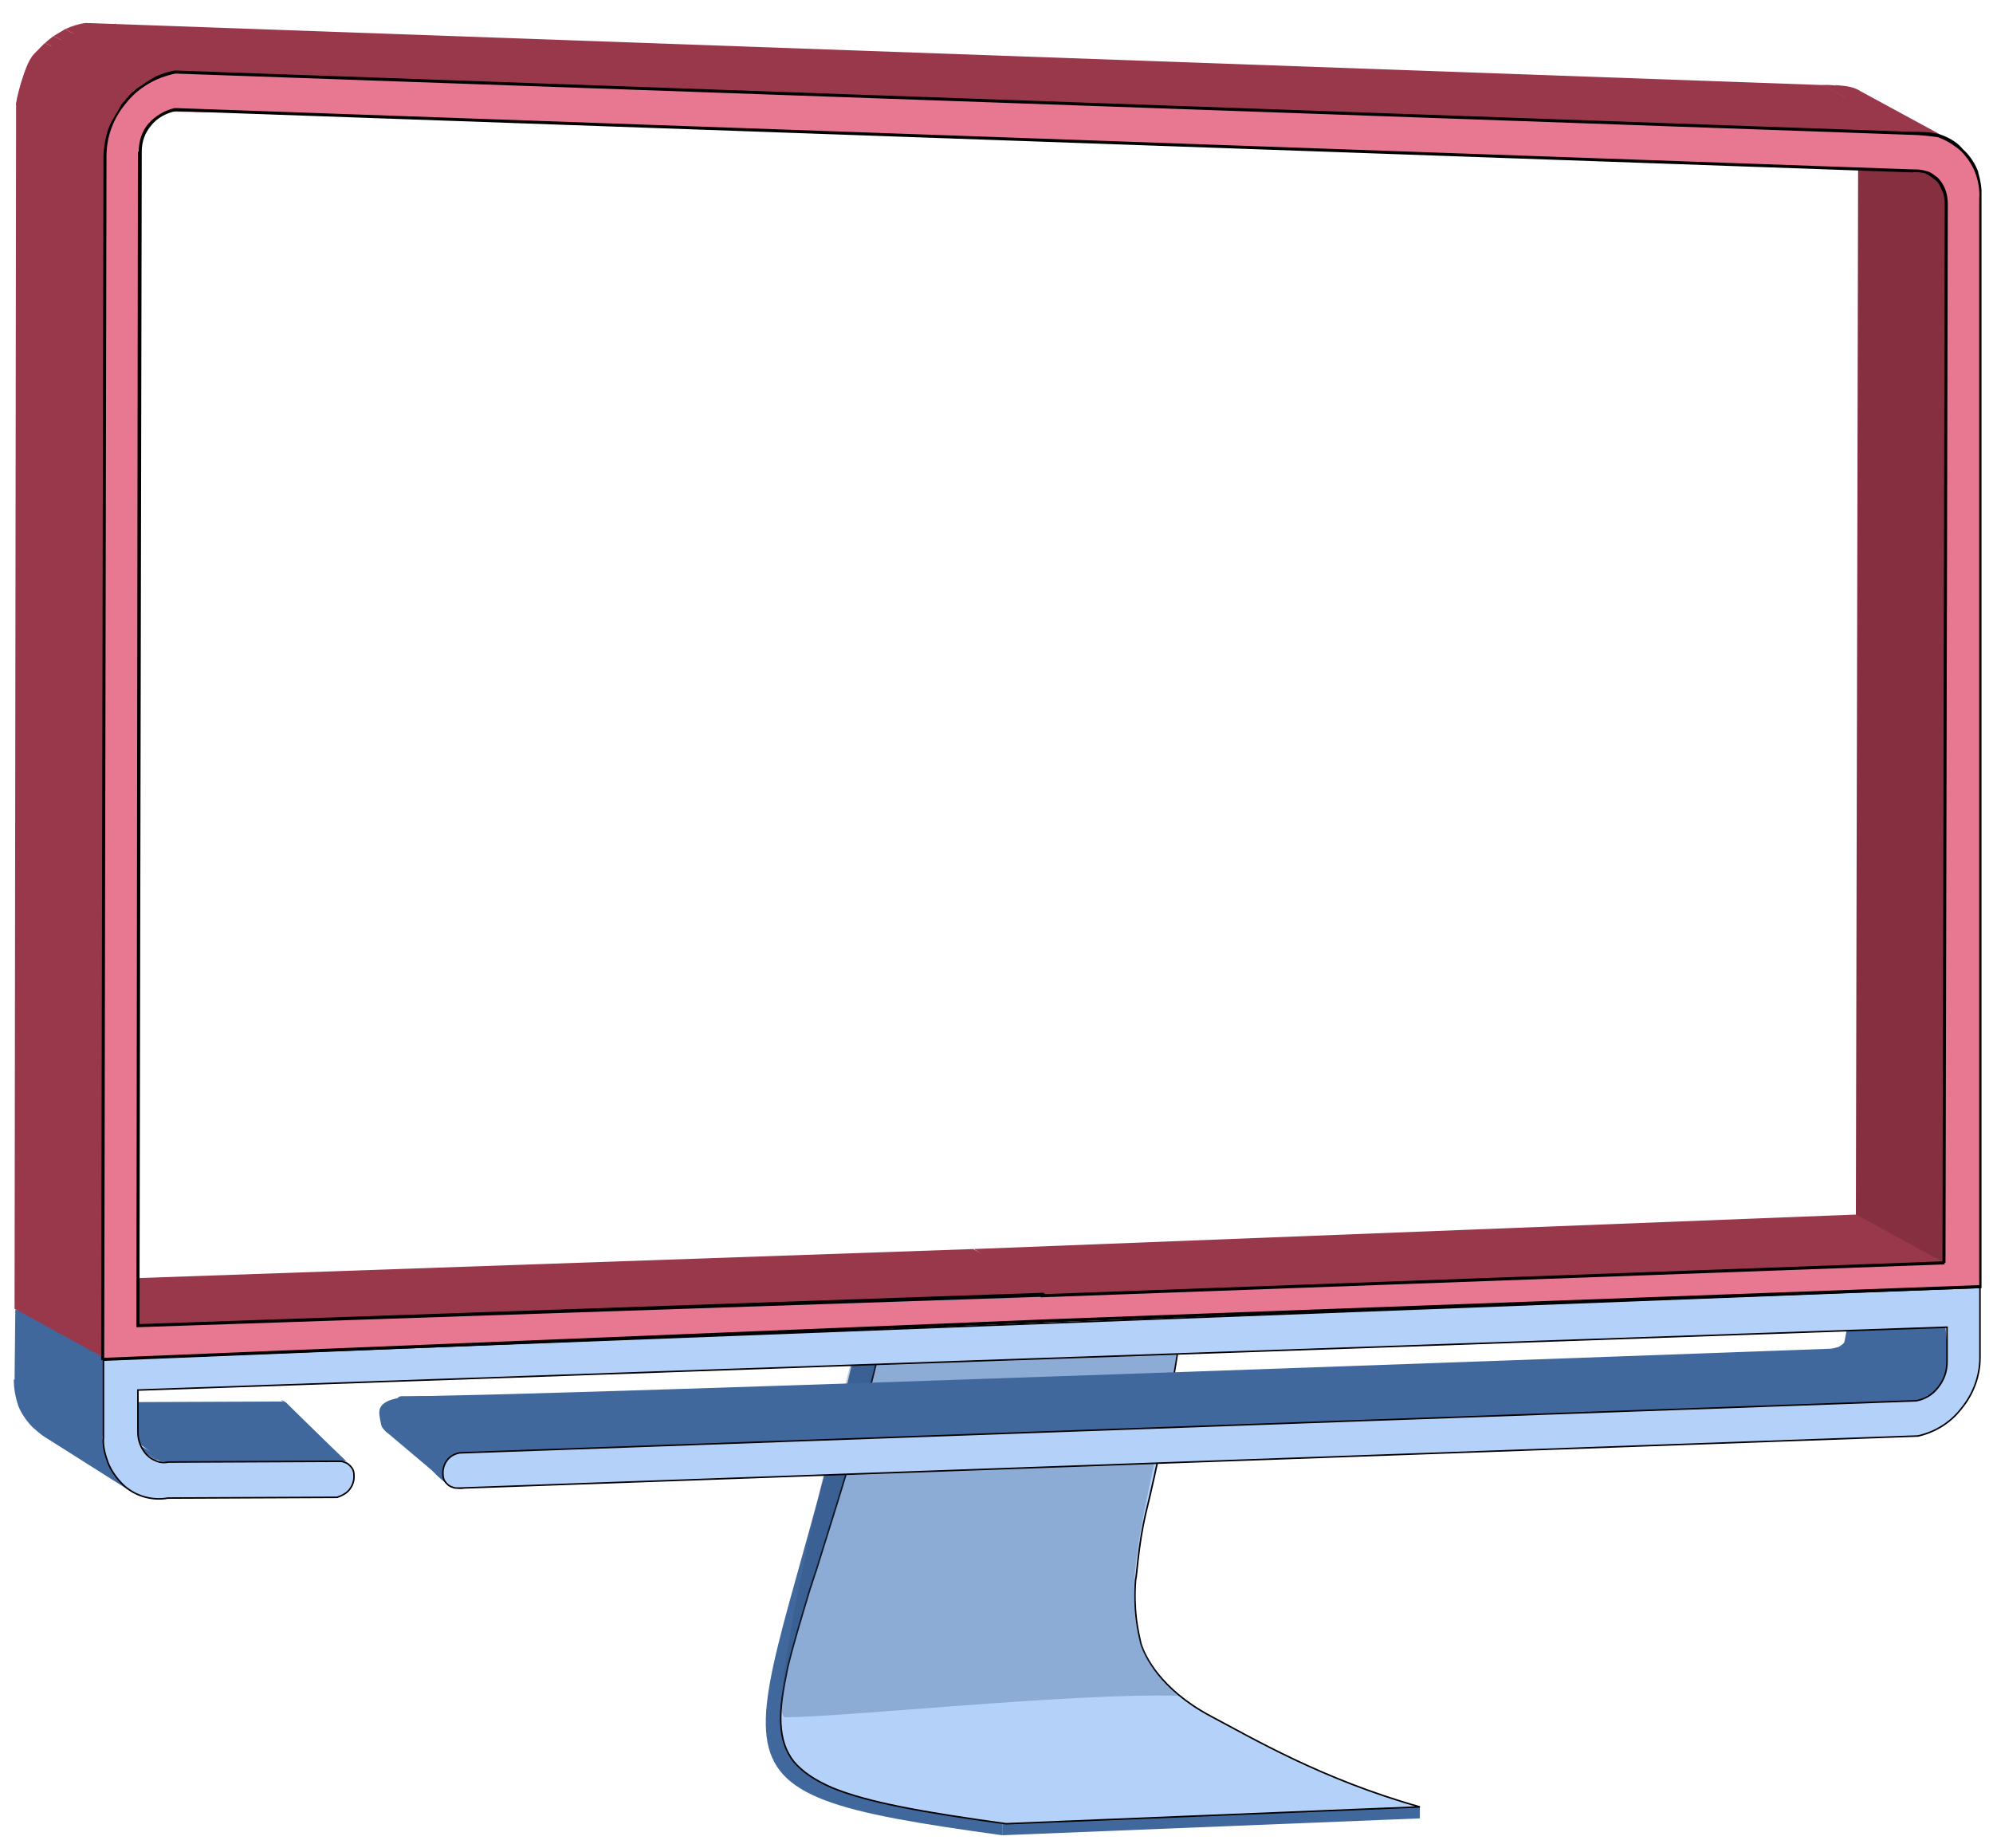
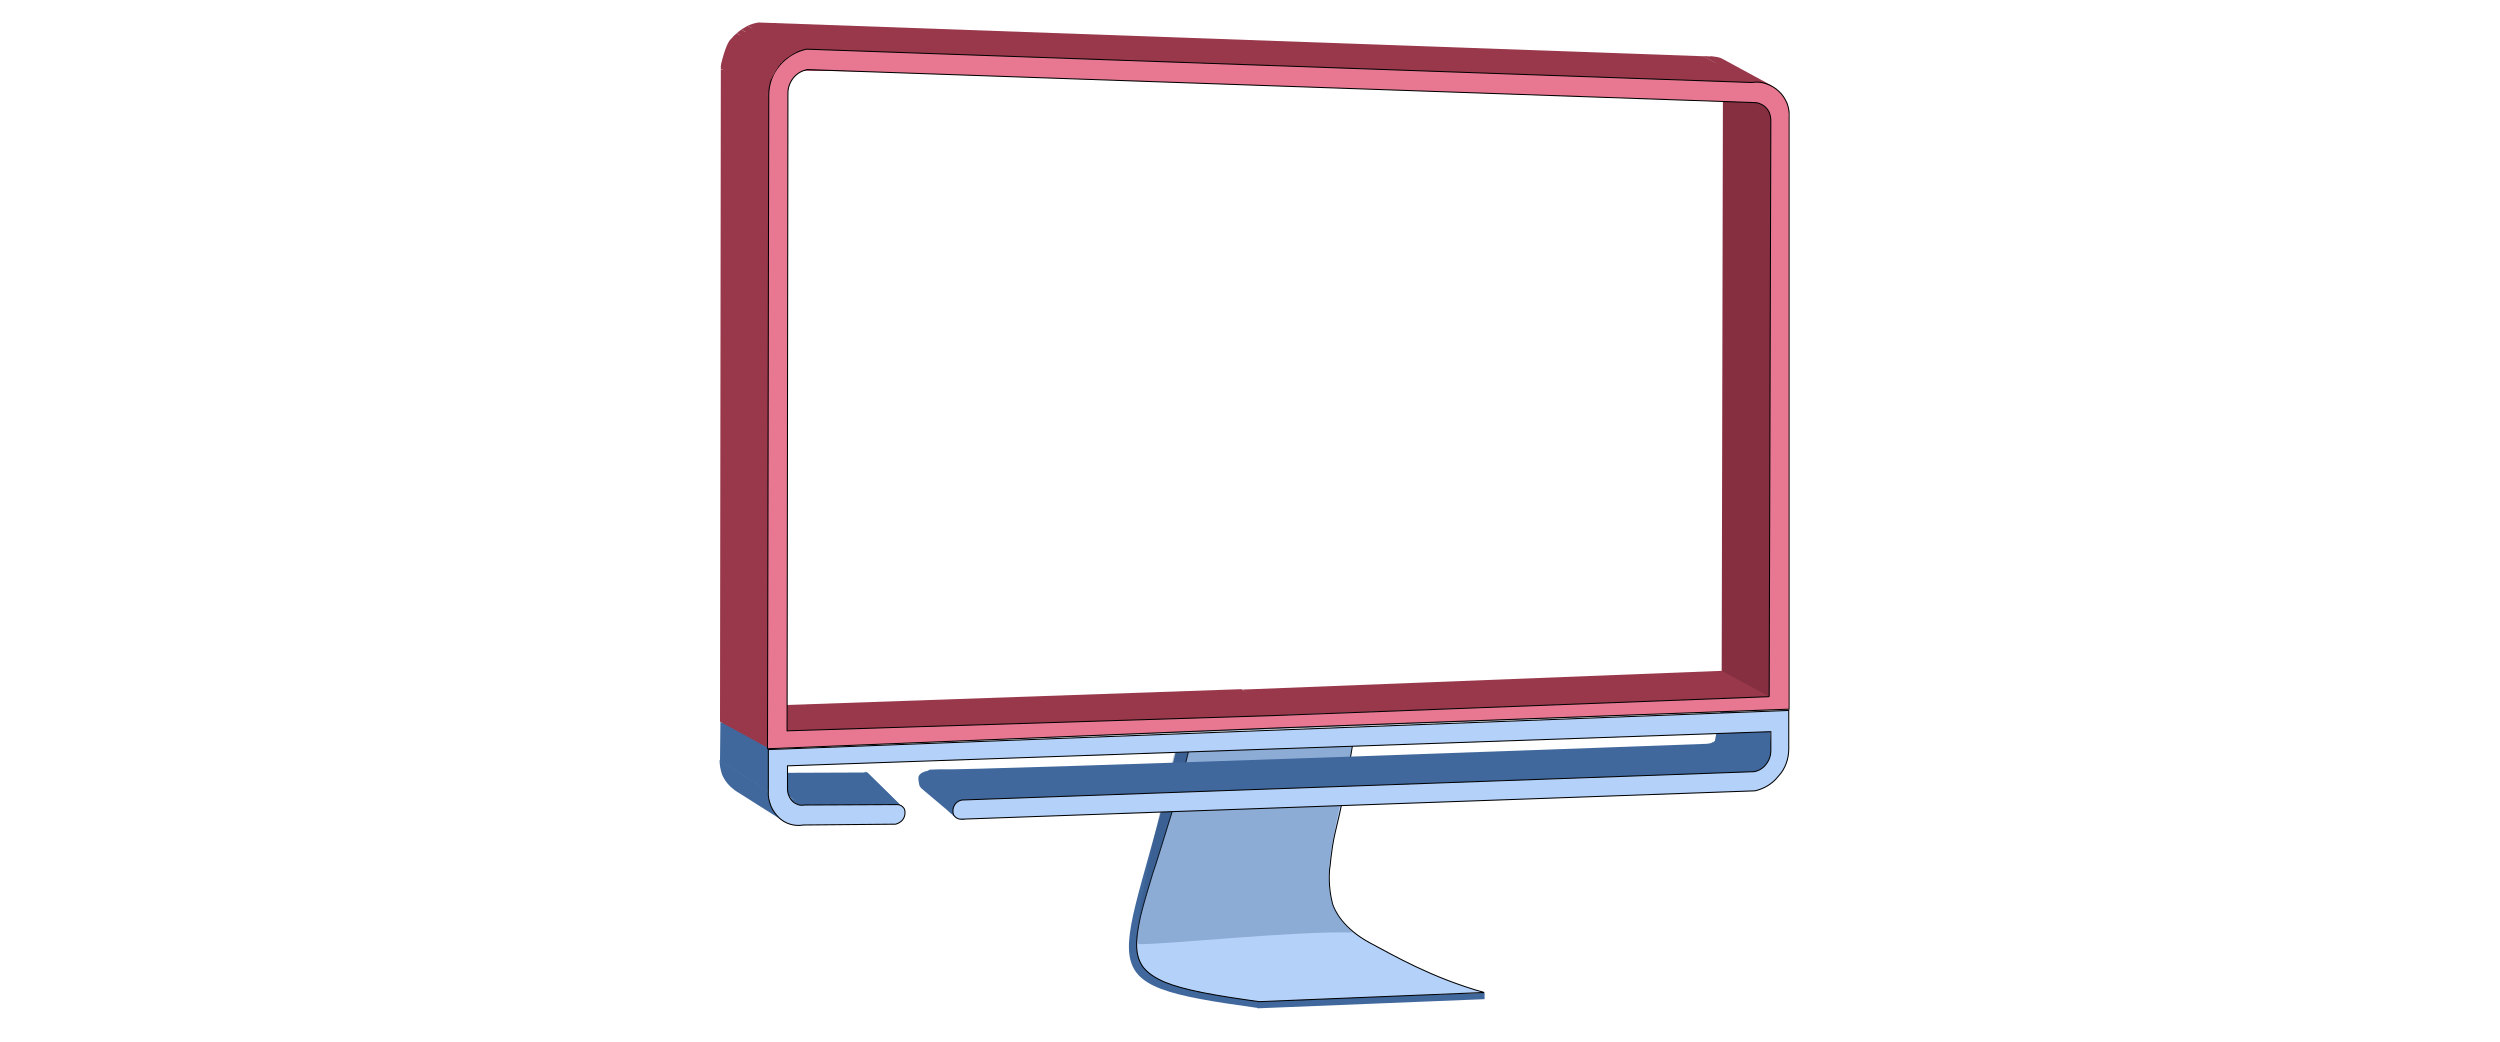
- <svg xmlns="http://www.w3.org/2000/svg" xmlns:xlink="http://www.w3.org/1999/xlink" version="1.1" id="Слой_1" x="0px" y="0px" viewBox="0 0 260.1 241.1" style="enable-background:new 0 0 260.1 241.1;" xml:space="preserve">
+ <svg xmlns="http://www.w3.org/2000/svg" xmlns:xlink="http://www.w3.org/1999/xlink" version="1.1" id="Слой_1" x="0px" y="0px" viewBox="0 0 600 250" style="enable-background:new 0 0 600 250;" xml:space="preserve">
  <style type="text/css">
	.st0{clip-path:url(#SVGID_2_);}
	.st1{clip-path:url(#SVGID_4_);}
	.st2{fill:#40689D;}
- 	.st3{fill:#B4D1FA;stroke:#000000;stroke-width:0.2;}
+ 	.st3{fill:#B4D1FA;stroke:#000000;stroke-width:0.25;}
	.st4{fill:#2F527F;fill-opacity:0.3;}
	.st5{fill:#7F94B1;}
	.st6{fill:#862F40;}
	.st7{fill:#9A384B;}
- 	.st8{fill:#E87891;}
+ 	.st8{fill:#E87891;stroke:#000000;stroke-width:0.25;}
</style>
  <g>
    <g>
-       <g>
-         <defs>
-           <polygon id="SVGID_1_" points="1.8,-28 258.6,11 258.6,249 1.8,250     " />
-         </defs>
-         <clipPath id="SVGID_2_">
-           <use xlink:href="#SVGID_1_" style="overflow:visible;" />
-         </clipPath>
-         <g class="st0">
+       <defs>
+         <polygon id="SVGID_1_" points="172.7,-25.6 429.5,13.4 429.5,251.4 172.7,252.4    " />
+       </defs>
+       <clipPath id="SVGID_2_">
+         <use xlink:href="#SVGID_1_" style="overflow:visible;" />
+       </clipPath>
+       <g class="st0">
+         <g>
          <g>
-             <g>
-               <g>
-                 <defs>
-                   <polygon id="SVGID_3_" points="99.8,175 194.8,173 194.8,241 99.8,243         " />
-                 </defs>
-                 <clipPath id="SVGID_4_">
-                   <use xlink:href="#SVGID_3_" style="overflow:visible;" />
-                 </clipPath>
-                 <g class="st1">
-                   <path class="st2" d="M185.3,235.8v1.5l-54.5,2.2v-2L185.3,235.8z" />
-                   <path class="st2" d="M130.8,238v1.5c-43.5-6-32-7.6-19.5-62l4-0.9C102.7,230.4,88.6,224.3,130.8,238z" />
-                   <path class="st3" d="M106.5,205c2.3-7.5,5.2-16,8.1-28.1l39.5-3c-1.6,10.4-3.1,17.6-4.6,23.7c-1,4.4-1.1,7.9-1.3,8.6          c-0.3,3.9,0.3,6.6,0.7,8.3c0.5,1.6,2.5,5.9,9,9.4c5.5,2.9,14.6,8.3,27.4,11.9l-54,2.2c-10.9-1.5-18.1-2.8-22.7-4.7          c-2.3-1-3.9-2.1-5-3.4c-1.1-1.4-1.6-3-1.7-5s0.3-4.4,0.9-7.3c0.7-2.9,1.7-6.2,2.9-10.2C106,206.6,106.2,205.8,106.5,205z" />
-                   <g>
-                     <path class="st4" d="M102.5,224.1c-2.5,0,4.9-32.6,8.9-47.6l42.5-0.9c-5.2,26.4-10.1,36.7-0.2,45.7           C140.1,220.9,110.1,224.1,102.5,224.1z" />
-                   </g>
-                 </g>
-               </g>
+             <defs>
+               <polygon id="SVGID_3_" points="270.8,177.4 365.8,175.4 365.8,243.4 270.8,245.4       " />
+             </defs>
+             <clipPath id="SVGID_4_">
+               <use xlink:href="#SVGID_3_" style="overflow:visible;" />
+             </clipPath>
+             <g class="st1">
+               <path class="st2" d="M356.3,238.3v1.5l-54.5,2.2v-2L356.3,238.3z M301.8,240.4v1.5c-43.5-6-32-7.6-19.5-62l4-0.9        C273.7,232.9,259.6,226.8,301.8,240.4z" />
+               <path class="st3" d="M277.4,207.4c2.3-7.5,5.2-16,8.1-28.1l39.5-3c-1.6,10.4-3.1,17.6-4.6,23.7c-1,4.4-1.1,7.9-1.3,8.6        c-0.3,3.9,0.3,6.6,0.7,8.3c0.5,1.6,2.5,5.9,9,9.4c5.5,2.9,14.6,8.3,27.4,11.9l-54,2.2c-10.9-1.5-18.1-2.8-22.7-4.7        c-2.3-1-3.9-2.1-5-3.4c-1.1-1.4-1.6-3-1.7-5s0.3-4.4,0.9-7.3c0.7-2.9,1.7-6.2,2.9-10.2C276.9,209,277.1,208.2,277.4,207.4z" />
+               <path class="st4" d="M273.4,226.6c-2.5,0,4.9-32.6,8.9-47.6l42.5-0.9c-5.2,26.4-10.1,36.7-0.2,45.7        C311,223.4,281,226.6,273.4,226.6z" />
            </g>
          </g>
-           <path class="st2" d="M246.5,184.3l-9.7-7.8c2.2-0.4,6.9-1.7,7.2-1.9l7.2,7.7C250.8,182.4,246.9,184.2,246.5,184.3z" />
-           <path class="st2" d="M251.2,182.3l-11.6-6.3c0.2-0.1,0.4-0.2,0.6-0.4l11.6,6.3L251.2,182.3z" />
-           <path class="st2" d="M251.8,181.9l-11.6-6.3c0.2-0.1,0.3-0.2,0.5-0.4l11.6,6.3C252.1,181.7,251.9,181.8,251.8,181.9z" />
-           <path class="st2" d="M252.3,181.5l-11.6-6.3l0.4-0.4l11.6,6.3L252.3,181.5z" />
-           <path class="st2" d="M252.7,181.1l-11.6-6.3c0-0.1,0-0.1,0-0.2c0.1-0.1,0.1-0.2,0.2-0.3l11.6,6.3l-0.2,0.3      C252.7,181,252.7,181,252.7,181.1z" />
-           <path class="st2" d="M252.6,181.6l-11.2-7.3c0.1-0.2,0.2-0.4,0.3-0.5l12.1,5.7c-0.1,0.2-0.7,2-0.8,2.1" />
-           <path class="st2" d="M253.3,180.1l-11.5-6.3c0-0.2,0.2-0.5,0.3-0.7l11.6,6.3c-0.1,0.2-0.2,0.5-0.3,0.7" />
-           <path class="st2" d="M253.6,179.4l-11.6-6.3c0.2-0.6,0.3-1.2,0.3-1.8l11.6,6.3C254,178.2,253.9,178.9,253.6,179.4z" />
-           <path class="st2" d="M254.9,183.8l-14.5-7.1l1.9-9.8l11.6,6.3L254.9,183.8z" />
-           <path class="st2" d="M60.5,192.6c0,0-11.4-10.4-8-10.4c12.6,0.2,186.6-6.2,186.6-6.2l15.2,7.6L60.5,192.6z" />
-           <path class="st2" d="M58.4,193.6l-7.7-6.5c-0.3-0.2-0.6-0.5-0.8-0.8s-0.2-0.7-0.3-1.1c-0.1-1-1.3-3.5,8.2-2.9l-0.3,8.7      c-0.1,0.3-0.2,0.6-0.2,1s0.2,0.7,0.4,1.1c0.2,0.3,1.1,0.6,1.4,0.7" />
-           <path class="st2" d="M57.3,192.3l-6.5-6.4c0-0.1,0.2-1.1,2-1.4l7.5,4.6c-0.1,0.1-2.6,1.9-2.7,2" />
-           <path class="st2" d="M58,190.8l-7.2-5.9l0.2-0.3l7.2,5.9L58,190.8z" />
-           <path class="st2" d="M58.2,190.4l-7.3-5.8v0.1l7.5,5.3L58.2,190.4z" />
-           <path class="st2" d="M58.4,190.2l-7.3-5.4l0.2-0.2l7.3,5.4L58.4,190.2z" />
-           <path class="st2" d="M58.6,190l-7.7-3.9l1-1.3l7,4.9L58.6,190" />
-           <path class="st2" d="M58.9,189.8l-6.9-5l0.4-0.2l6.9,5L58.9,189.8z" />
-           <path class="st2" d="M59.6,194.2c-4.7-1.6-6.8-9.4-6.8-9.4c0.2-0.1,0.4-0.2,0.7-0.2l6.4,4.7C61.1,192.5,61.5,194.9,59.6,194.2z" />
-           <path class="st2" d="M43.8,191l-7.3-8c0.3-0.1,0.5-0.1,0.8,0l7.8,7.7C44.8,190.6,44.1,190.9,43.8,191z" />
-           <path class="st2" d="M44.9,190.6l-8.2-7.9c0.1,0,0.2,0.1,0.4,0.2l8.2,7.9C45.1,190.7,45,190.6,44.9,190.6z" />
-           <path class="st2" d="M45.2,190.8l-8.1-7.9L45.2,190.8" />
-           <path class="st2" d="M22.7,191.6L10.5,183l26.3-0.1l7.6,8.2L22.7,191.6z" />
-           <path class="st2" d="M20,190.3L8.3,183h0.1L20,190.3" />
-           <path class="st2" d="M20.1,190.4L8.4,183c0.2,0.1,0.4,0.2,0.6,0.2l11.6,7.3C20.5,190.6,20.3,190.5,20.1,190.4z" />
-           <path class="st2" d="M20.7,190.6l-11.6-7.3c0.4,0.1,0.9,1.1,1.3,1l11.6,6.4C21.5,190.8,21.1,190.8,20.7,190.6" />
-           <path class="st2" d="M17.5,194.9l-11.7-7.4c-0.5-0.3-1-0.8-1.5-1.2c-0.8-0.8-1.5-1.8-1.9-2.8c-0.4-1.2-0.6-2.3-0.6-3.5l11.6,7.3      c0,1.2,0.2,2.3,0.6,3.4c0.4,1.1,1.1,2,1.9,2.9c0.5,0.4,1,0.8,1.5,1.1" />
-           <path class="st2" d="M13.5,187.5l-11.6-7.3l0.1-9.3l12.6,3.2L13.5,187.5z" />
-           <path class="st5" d="M13.6,177.2L3.8,171l244.9-9.5l9.8,6.3L13.6,177.2z" />
-           <path class="st3" d="M255.9,183.9L255.9,183.9c-1.4,1.8-3.4,3-5.6,3.5l0,0l-190.4,6.8l0,0c-0.3,0-0.6,0-0.8-0.1      c-0.3-0.1-0.5-0.2-0.7-0.4s-0.4-0.4-0.5-0.7s-0.1-0.6-0.1-0.8l0,0l0,0c0-0.6,0.2-1.2,0.6-1.7c0.4-0.5,1-0.8,1.6-0.9l0,0      l190.1-6.8l0,0c1.1-0.2,2.1-0.8,2.8-1.7c0.8-1,1.2-2.1,1.2-3.4l0,0v-4.4v-0.1H254l-235.9,8.2H18v0.1v5.4c0,0.6,0.1,1.1,0.3,1.6      c0.2,0.5,0.5,1,0.9,1.4l0,0c0.4,0.4,0.8,0.6,1.3,0.8s1,0.2,1.5,0.1l0,0l22.1-0.1l0,0c0.3,0,0.6,0,0.8,0.1      c0.3,0.1,0.5,0.2,0.7,0.4s0.4,0.4,0.5,0.7s0.1,0.5,0.1,0.8l0,0l0,0c0,0.6-0.2,1.2-0.6,1.7c-0.4,0.5-1,0.8-1.6,1l-22.1,0.1l0,0      c-1.1,0.2-2.2,0.1-3.2-0.2s-2-0.9-2.7-1.6c-0.8-0.8-1.5-1.8-1.9-2.8c-0.4-1.1-0.7-2.2-0.6-3.3l0,0l0,0v-10.2l244.9-9.4v9.2l0,0      C258.4,179.6,257.5,182,255.9,183.9z" />
-           <path class="st6" d="M253.8,166.4l-11.6-6.1l0.3-140.1l11.6,5.3L253.8,166.4z" />
-           <path class="st6" d="M254,26.6l-11.6-6.3c0-0.8-0.2-1.5-0.5-2.2c-0.4-0.7-0.9-1.2-1.6-1.6l11.7,6.3c0.7,0.4,1.2,0.9,1.6,1.6      S254.2,25.8,254,26.6" />
-           <path class="st7" d="M249.5,17.4l-11.7-6.3c1.2-0.1,2.6,0.2,3.2,0.2l11.6,6.3C251.6,17.3,250.5,17.3,249.5,17.4z" />
-           <path class="st7" d="M246.5,19.5l-7-8.4c0.5,0.1,2.1,0,3.3,0.8l11.6,6.3C254,18,247,19.7,246.5,19.5z" />
-           <path class="st7" d="M254.1,18.1l-11.6-6.3l0.3,0.2l11.6,6.3L254.1,18.1z" />
-           <path class="st7" d="M136.2,169.1l-9.1-6.1l115.1-4.5l11.6,6.3L136.2,169.1z" />
-           <path class="st7" d="M18,173l-11.8-5.8L127,163l10.3,5.7L18,173z" />
-           <path class="st7" d="M16.3,14.5L11.2,3l226.7,8.1l11.6,6.3L16.3,14.5z" />
-           <path class="st7" d="M13.6,177.2l-11.7-6.4L2.1,14.1c5.1,1.4,7.5,2.9,11.6,6.3L13.6,177.2z" />
-           <path class="st7" d="M13.7,20.5L2.1,14.1c0-1.3,1.8-10.1,13-11l5.1,7C19.7,11.4,13.7,19.2,13.7,20.5z" />
-           <path class="st8" d="M249.5,17.4c1.2-0.2,2.4-0.1,3.5,0.3s2.2,1,3,1.8c0.9,0.8,1.5,1.8,2,2.9c0.4,1.1,0.6,2.3,0.5,3.5v141.9      l-122.7,4.5l-122.5,5l0.3-156.9c0-2.6,0.9-5.1,2.6-7.1s4-3.4,6.5-3.9L249.5,17.4z M253.7,164.8L254,26.6c0-0.6-0.1-1.2-0.3-1.8      s-0.6-1.1-1-1.5s-1-0.7-1.5-0.9c-0.6-0.2-1.2-0.2-1.8-0.2L22.8,14.3c-1.3,0.3-2.4,0.9-3.3,2c-0.8,1-1.3,2.3-1.3,3.6L18,173      l117.8-3.7L253.7,164.8" />
-           <path d="M249.5,17.4v-0.2l0,0V17.4z M258.5,26h-0.2l0,0l0,0H258.5z M258.5,167.9v0.2h0.2v-0.2H258.5z M135.9,172.4v0.2l0,0      V172.4z M13.4,177.3h-0.2v0.2h0.2V177.3z M13.7,20.4h-0.2l0,0H13.7z M22.8,9.4V9.2l0,0V9.4z M254,26.6h-0.2l0,0H254z       M249.5,22.3v-0.2l0,0V22.3z M22.8,14.3v-0.2l0,0V14.3z M18.2,19.8H18l0,0H18.2z M18,173h-0.2v0.2H18V173z M135.9,167.4v-0.2      V167.4z M249.5,17.6c1,0,2.7,0.2,3.4,0.3l0.1-0.4c-1-0.3-2.5-0.3-3.6-0.3L249.5,17.6z M252.9,17.9c1.1,0.4,2.1,1,3,1.8l0.3-0.2      c-0.8-1-2.1-1.7-3.2-2L252.9,17.9z M255.9,19.7c0.8,0.8,1.5,1.8,1.9,2.9l0.4-0.1c-0.4-1.1-1.1-2.2-2-3L255.9,19.7z M257.8,22.6      c0.4,1.1,0.6,2.3,0.5,3.4l0.3,0c0.1-1.1-0.1-2.5-0.5-3.7L257.8,22.6z M258.3,26v141.9h0.4V26H258.3z M258.5,167.7l-122.7,4.5      l0.1,0.4l122.7-4.5L258.5,167.7z M135.9,172.2l-122.5,5l0.1,0.4l122.5-5L135.9,172.2z M13.6,177.3l0.3-156.9h-0.4l-0.3,156.9      H13.6z M13.9,20.4c0-2.6,0.9-5,2.6-7l-0.3-0.3c-1.7,2-2.6,4.6-2.7,7.3H13.9z M16.5,13.4c1.6-2,3.9-3.3,6.4-3.8l-0.1-0.4      c-2.6,0.5-5,1.9-6.6,4L16.5,13.4z M22.9,9.6l226.6,8l-0.1-0.4l-226.6-8L22.9,9.6z M253.9,164.8l0.3-138.2h-0.4l-0.3,138.2H253.9      z M254.2,26.6c0-0.6-0.1-1.3-0.3-1.8l-0.4,0.1c0.2,0.5,0.3,1.1,0.3,1.7C253.8,26.6,254.2,26.6,254.2,26.6z M253.9,24.8      c-0.2-0.6-0.6-1.2-1-1.6l-0.2,0.4c0.4,0.4,0.6,0.9,0.8,1.4L253.9,24.8z M252.9,23.2c-0.5-0.4-1-0.8-1.6-0.9l-0.1,0.3      c0.5,0.2,1,0.6,1.5,1L252.9,23.2z M251.3,22.3c-0.6-0.2-1.2-0.2-1.9-0.2l0.1,0.4c0.6-0.1,1.1,0,1.7,0.1L251.3,22.3z M249.4,22.1      l-226.6-8l0.1,0.4l226.7,8L249.4,22.1z M22.8,14.1c-1.3,0.3-2.5,1-3.4,2l0.3,0.3c0.8-1,1.9-1.6,3.2-1.9L22.8,14.1z M19.4,16.1      c-0.9,1-1.3,2.4-1.3,3.7h0.4c0-1.3,0.4-2.5,1.3-3.5L19.4,16.1z M18,19.8L17.8,173h0.4l0.3-153.2L18,19.8z M18,173.2l118.7-4      l-0.5-0.5L18,172.8V173.2z M135.8,169.3l118-4.3l-0.1-0.4l-118,4.3L135.8,169.3z" />
-           <path class="st7" d="M14.2,16.6L2.1,14.1c0.2-0.5,1-4.2,1.3-4.7L15,15.1C14.7,15.6,14.4,16.1,14.2,16.6z" />
-           <path class="st7" d="M14.7,15.6L2.1,13.8c-0.2-0.3,1.3-5.9,2.2-6.5l11.5,6.4C15.6,14.2,14.9,15.2,14.7,15.6z" />
-           <path class="st7" d="M15.7,13.9L4.1,7.5c0.2-0.4,1-1.1,1.3-1.4l11.1,6.7C16.2,13.4,15.9,13.4,15.7,13.9z" />
-           <path class="st7" d="M16.6,12.8L5,6.5c0.3-0.3,0.6-0.7,0.9-0.9l11.6,6.3C17.1,12.1,16.8,12.5,16.6,12.8" />
-           <path class="st7" d="M17.5,11.9L5.9,5.6C6.2,5.3,6.6,5,7,4.7L18.7,11C18.3,11.3,17.8,11.5,17.5,11.9" />
-           <path class="st7" d="M18.7,11L7,4.7c0.5-0.3,1-0.6,1.5-0.9l11.6,6.3C19.6,10.4,19.1,10.7,18.7,11z" />
-           <path class="st7" d="M19.8,10L8.5,3.8c0.9-0.4,1.8-0.7,2.7-0.8l11.2,6.2c-0.9,0.1-1.5,0.3-2.5,1" />
        </g>
+         <path class="st2" d="M417.4,186.8l-9.7-7.8c2.2-0.4,6.9-1.7,7.2-1.9l7.2,7.7C421.8,184.9,417.8,186.6,417.4,186.8z" />
+         <path class="st2" d="M422.1,184.8l-11.6-6.3c0.2-0.1,0.4-0.2,0.6-0.4l11.6,6.3L422.1,184.8z M422.8,184.4l-11.6-6.3     c0.2-0.1,0.3-0.2,0.5-0.4l11.6,6.3C423,184.2,422.9,184.3,422.8,184.4z M423.3,184l-11.6-6.3l0.4-0.4l11.6,6.3L423.3,184z" />
+         <path class="st2" d="M423.6,183.6l-11.6-6.3v-0.2c0.1-0.1,0.1-0.2,0.2-0.3l11.6,6.3l-0.2,0.3L423.6,183.6L423.6,183.6z" />
+         <path class="st2" d="M423.5,184.1l-11.2-7.3c0.1-0.2,0.2-0.4,0.3-0.5l12.1,5.7c-0.1,0.2-0.7,2-0.8,2.1" />
+         <path class="st2" d="M424.3,182.6l-11.5-6.3c0-0.2,0.2-0.5,0.3-0.7l11.6,6.3c-0.1,0.2-0.2,0.5-0.3,0.7" />
+         <path class="st2" d="M424.5,181.8l-11.6-6.3c0.2-0.6,0.3-1.2,0.3-1.8l11.6,6.3C425,180.6,424.9,181.3,424.5,181.8z" />
+         <path class="st2" d="M425.8,186.3l-14.5-7.1l1.9-9.8l11.6,6.3L425.8,186.3z" />
+         <path class="st2" d="M231.4,195.1c0,0-11.4-10.4-8-10.4c12.6,0.2,186.6-6.2,186.6-6.2l15.2,7.6L231.4,195.1L231.4,195.1z" />
+         <path class="st2" d="M229.3,196.1l-7.7-6.5c-0.3-0.2-0.6-0.5-0.8-0.8s-0.2-0.7-0.3-1.1c-0.1-1-1.3-3.5,8.2-2.9l-0.3,8.7     c-0.1,0.3-0.2,0.6-0.2,1s0.2,0.7,0.4,1.1c0.2,0.3,1.1,0.6,1.4,0.7" />
+         <path class="st2" d="M228.2,194.8l-6.5-6.4c0-0.1,0.2-1.1,2-1.4l7.5,4.6c-0.1,0.1-2.6,1.9-2.7,2" />
+         <path class="st2" d="M228.9,193.3l-7.2-5.9l0.2-0.3l7.2,5.9L228.9,193.3z" />
+         <path class="st2" d="M229.1,192.8l-7.3-5.8v0.1l7.5,5.3L229.1,192.8z" />
+         <path class="st2" d="M229.3,192.6l-7.3-5.4l0.2-0.2l7.3,5.4L229.3,192.6z" />
+         <path class="st2" d="M229.5,192.4l-7.7-3.9l1-1.3l7,4.9L229.5,192.4" />
+         <path class="st2" d="M229.8,192.3l-6.9-5l0.4-0.2l6.9,5L229.8,192.3z" />
+         <path class="st2" d="M230.5,196.6c-4.7-1.6-6.8-9.4-6.8-9.4c0.2-0.1,0.4-0.2,0.7-0.2l6.4,4.7     C232.1,194.9,232.4,197.4,230.5,196.6z M214.7,193.4l-7.3-8c0.3-0.1,0.5-0.1,0.8,0l7.8,7.7C215.7,193,215,193.3,214.7,193.4z" />
+         <path class="st2" d="M215.8,193.1l-8.2-7.9c0.1,0,0.2,0.1,0.4,0.2l8.2,7.9C216,193.1,216,193.1,215.8,193.1z M216.1,193.3     l-8.1-7.9L216.1,193.3 M193.6,194.1l-12.2-8.6l26.3-0.1l7.6,8.2L193.6,194.1L193.6,194.1z M190.9,192.8l-11.7-7.3h0.1     L190.9,192.8" />
+         <path class="st2" d="M191,192.8l-11.7-7.4c0.2,0.1,0.4,0.2,0.6,0.2l11.6,7.3C191.4,193.1,191.2,192.9,191,192.8z" />
+         <path class="st2" d="M191.6,193.1l-11.6-7.3c0.4,0.1,0.9,1.1,1.3,1l11.6,6.4C192.4,193.3,192,193.3,191.6,193.1 M188.4,197.3     l-11.7-7.4c-0.5-0.3-1-0.8-1.5-1.2c-0.8-0.8-1.5-1.8-1.9-2.8c-0.4-1.2-0.6-2.3-0.6-3.5l11.6,7.3c0,1.2,0.2,2.3,0.6,3.4     c0.4,1.1,1.1,2,1.9,2.9c0.5,0.4,1,0.8,1.5,1.1" />
+         <path class="st2" d="M184.4,189.9l-11.6-7.3l0.1-9.3l12.6,3.2L184.4,189.9L184.4,189.9z" />
+         <path class="st5" d="M184.5,179.6l-9.8-6.2l244.9-9.5l9.8,6.3C429.5,170.3,184.6,179.6,184.5,179.6z" />
+         <path class="st3" d="M426.8,186.3c-1.4,1.8-3.4,3-5.6,3.5l-190.4,6.8c-0.3,0-0.6,0-0.8-0.1c-0.3-0.1-0.5-0.2-0.7-0.4     s-0.4-0.4-0.5-0.7s-0.1-0.6-0.1-0.8c0-0.6,0.2-1.2,0.6-1.7s1-0.8,1.6-0.9l190.1-6.8c1.1-0.2,2.1-0.8,2.8-1.7     c0.8-1,1.2-2.1,1.2-3.4v-4.5l0,0l-235.9,8.2H189v5.5c0,0.6,0.1,1.1,0.3,1.6s0.5,1,0.9,1.4c0.4,0.4,0.8,0.6,1.3,0.8s1,0.2,1.5,0.1     l22.1-0.1c0.3,0,0.6,0,0.8,0.1c0.3,0.1,0.5,0.2,0.7,0.4s0.4,0.4,0.5,0.7s0.1,0.5,0.1,0.8c0,0.6-0.2,1.2-0.6,1.7s-1,0.8-1.6,1     l-22.2,0.2c-1.1,0.2-2.2,0.1-3.2-0.2s-2-0.9-2.7-1.6c-0.8-0.8-1.5-1.8-1.9-2.8c-0.4-1.1-0.7-2.2-0.6-3.3v-10.2l244.9-9.4v9.2     C429.3,182.1,428.5,184.5,426.8,186.3L426.8,186.3z" />
+         <path class="st6" d="M424.8,168.8l-11.6-6.1l0.3-140.1l11.6,5.3L424.8,168.8L424.8,168.8z" />
+         <path class="st6" d="M425,29l-11.6-6.3c0-0.8-0.2-1.5-0.5-2.2c-0.4-0.7-0.9-1.2-1.6-1.6l11.7,6.3c0.7,0.4,1.2,0.9,1.6,1.6     S425.1,28.2,425,29" />
+         <path class="st7" d="M420.4,19.8l-11.7-6.3c1.2-0.1,2.6,0.2,3.2,0.2l11.6,6.3C422.5,19.7,421.5,19.7,420.4,19.8z" />
+         <path class="st7" d="M417.4,21.9l-7-8.4c0.5,0.1,2.1,0,3.3,0.8l11.6,6.3C425,20.4,418,22.1,417.4,21.9L417.4,21.9z" />
+         <path class="st7" d="M425,20.5l-11.6-6.3l0.3,0.2l11.6,6.3C425.4,20.7,425,20.5,425,20.5z M307.2,171.6l-9.1-6.1l115.1-4.5     l11.6,6.3L307.2,171.6z" />
+         <path class="st7" d="M188.9,175.4l-11.8-5.8l120.8-4.2l15,8.3L188.9,175.4z M187.2,16.9l-5.1-11.5l226.7,8.1l11.6,6.3     C420.4,19.8,187.3,16.9,187.2,16.9z" />
+         <path class="st7" d="M184.5,179.6l-11.7-6.4L173,16.6c5.1,1.4,7.5,2.9,11.6,6.3L184.5,179.6L184.5,179.6z" />
+         <path class="st7" d="M184.6,22.9L173,16.5c0-1.3,1.8-10.1,13-11l5.1,7C190.6,13.8,184.6,21.6,184.6,22.9z" />
+         <path class="st8" d="M420.4,19.8c1.2-0.2,2.4-0.1,3.5,0.3s2.2,1,3,1.8c0.9,0.8,1.5,1.8,2,2.9c0.4,1.1,0.6,2.3,0.5,3.5v141.9     l-122.7,4.5l-122.5,5l0.3-156.9c0-2.6,0.9-5.1,2.6-7.1c1.7-2,4-3.4,6.5-3.9C193.6,11.8,420.4,19.8,420.4,19.8z M424.6,167.2     L425,29c0-0.6-0.1-1.2-0.3-1.8s-0.6-1.1-1-1.5s-1-0.7-1.5-0.9c-0.6-0.2-1.2-0.2-1.8-0.2l-226.7-7.9c-1.3,0.3-2.4,0.9-3.3,2     c-0.8,1-1.3,2.3-1.3,3.6l-0.2,153.1l117.8-3.7L424.6,167.2" />
+         <path class="st7" d="M185.1,19L173,16.5c0.2-0.5,1-4.2,1.3-4.7l11.6,5.7C185.6,18,185.3,18.5,185.1,19z" />
+         <path class="st7" d="M185.6,18L173,16.2c-0.2-0.3,1.3-5.9,2.2-6.5l11.5,6.4C186.5,16.6,185.8,17.6,185.6,18z" />
+         <path class="st7" d="M186.6,16.3L175,9.9c0.2-0.4,1-1.1,1.3-1.4l11.1,6.7C187.1,15.8,186.8,15.8,186.6,16.3z" />
+         <path class="st7" d="M187.5,15.2l-11.6-6.3c0.3-0.3,0.6-0.7,0.9-0.9l11.6,6.3C188,14.5,187.7,14.9,187.5,15.2" />
+         <path class="st7" d="M188.4,14.3L176.8,8c0.3-0.3,0.7-0.6,1.1-0.9l11.7,6.3C189.2,13.7,188.7,13.9,188.4,14.3" />
+         <path class="st7" d="M189.6,13.4l-11.7-6.3l1.5-0.9l11.6,6.3C190.5,12.8,190,13.1,189.6,13.4z" />
+         <path class="st7" d="M190.7,12.4l-11.3-6.2c0.9-0.4,1.8-0.7,2.7-0.8l11.2,6.2c-0.9,0.1-1.5,0.3-2.5,1" />
      </g>
    </g>
  </g>
</svg>
